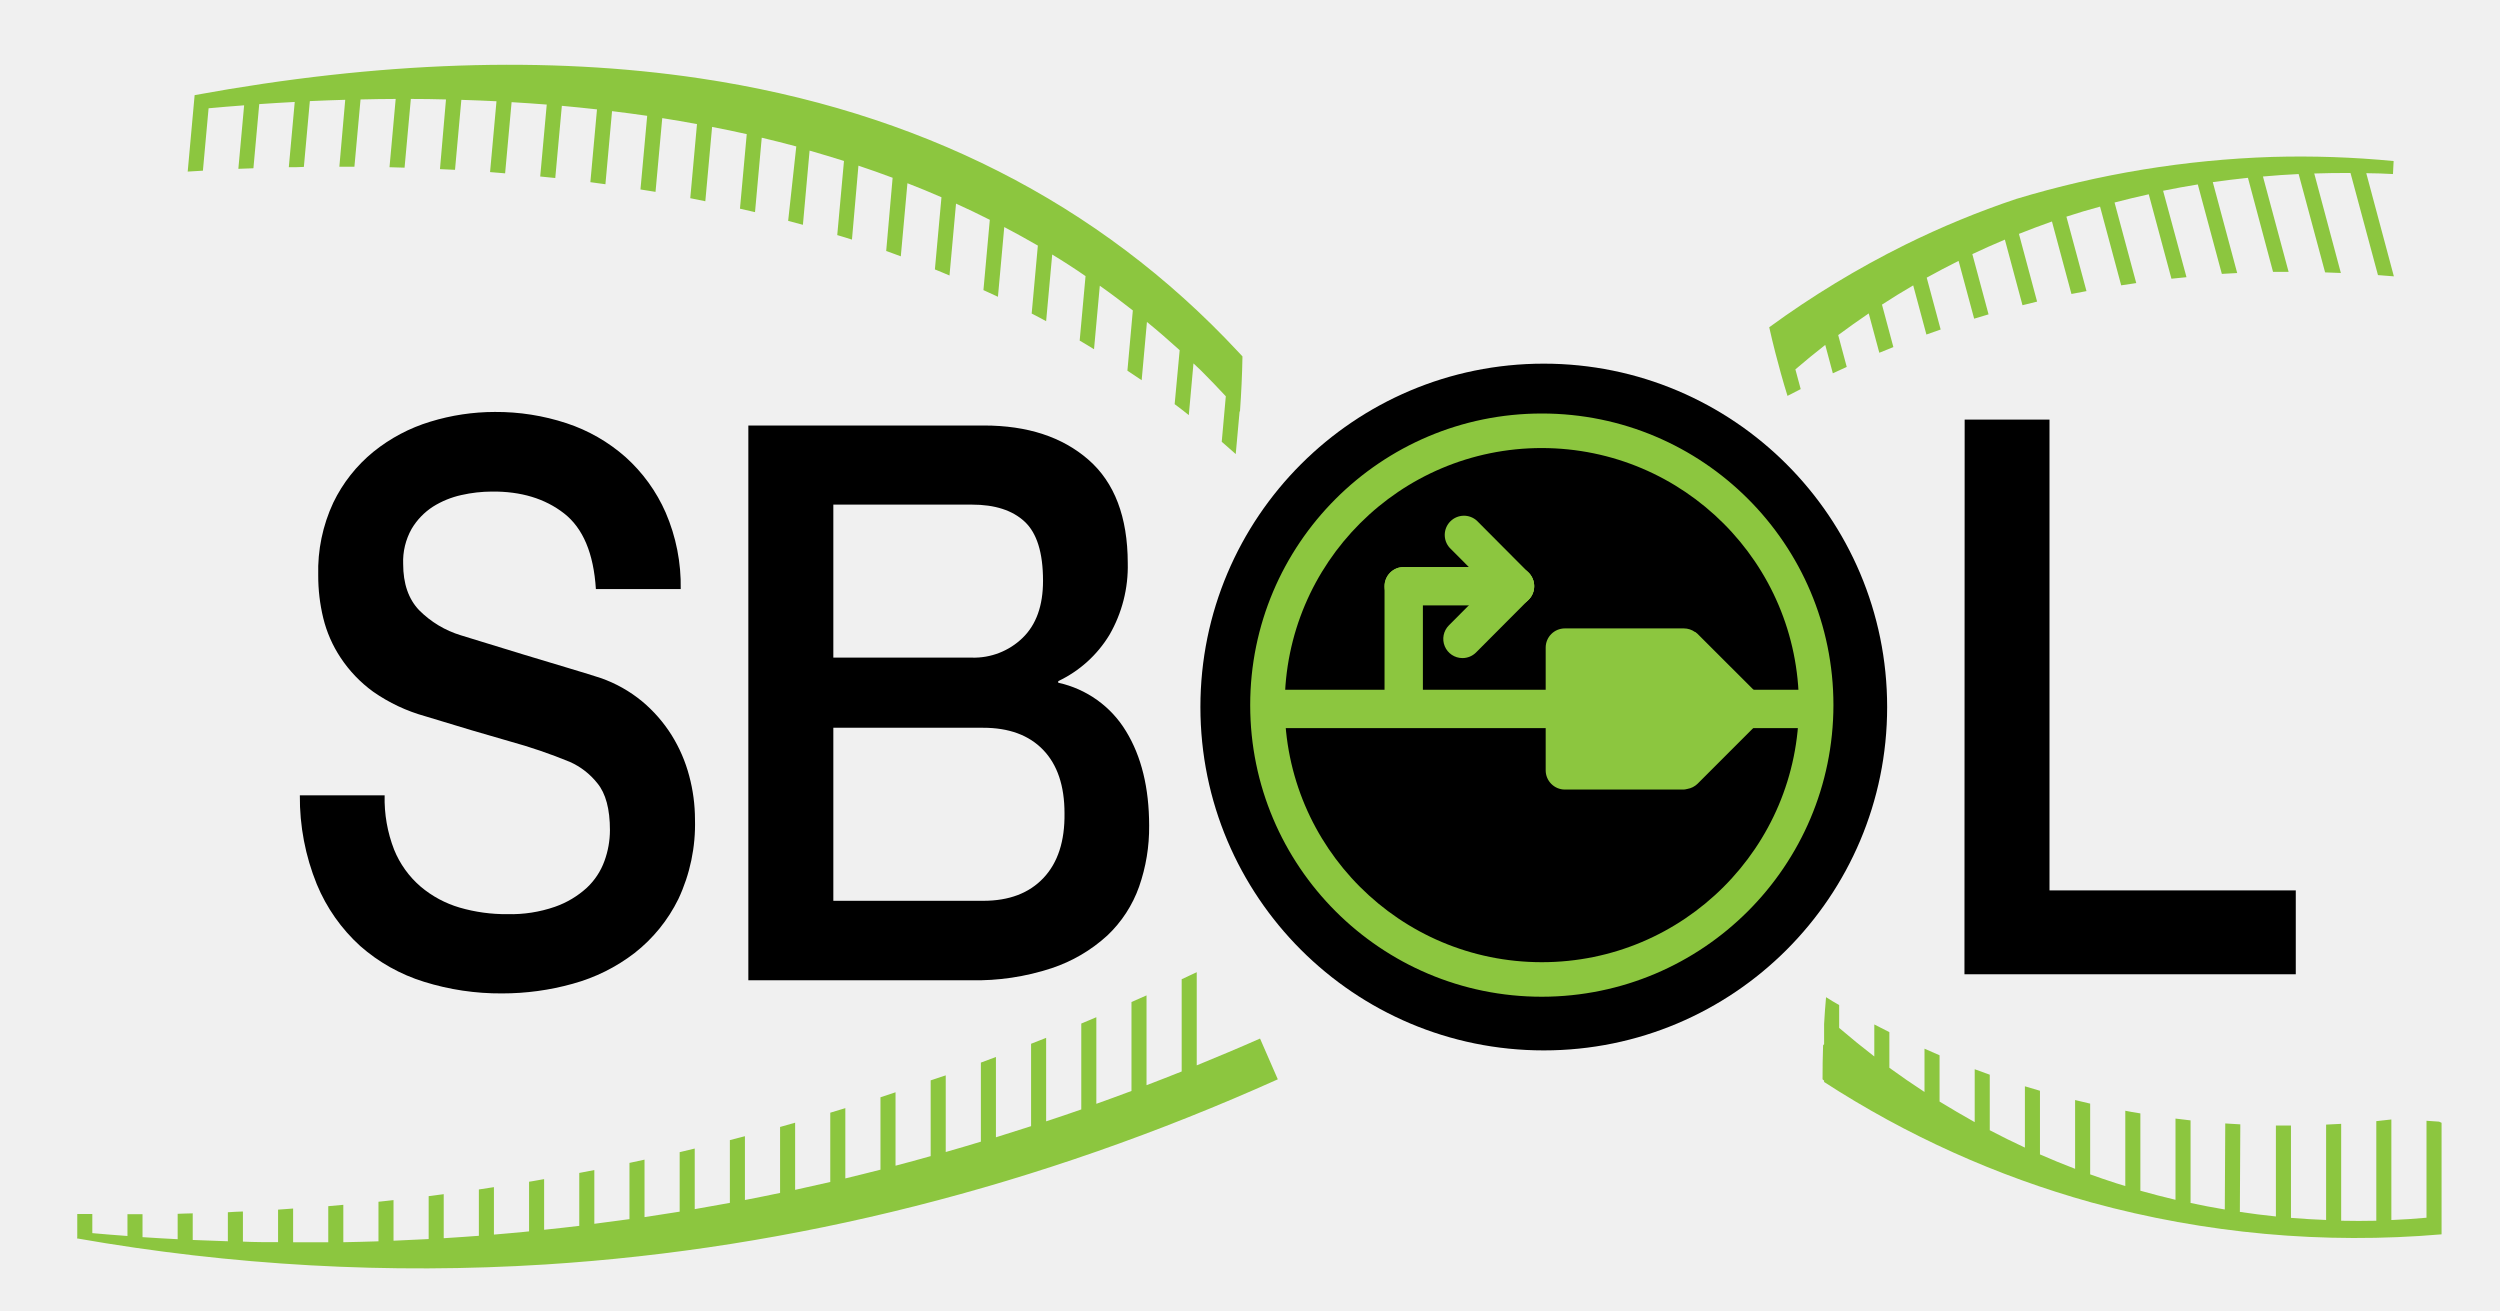
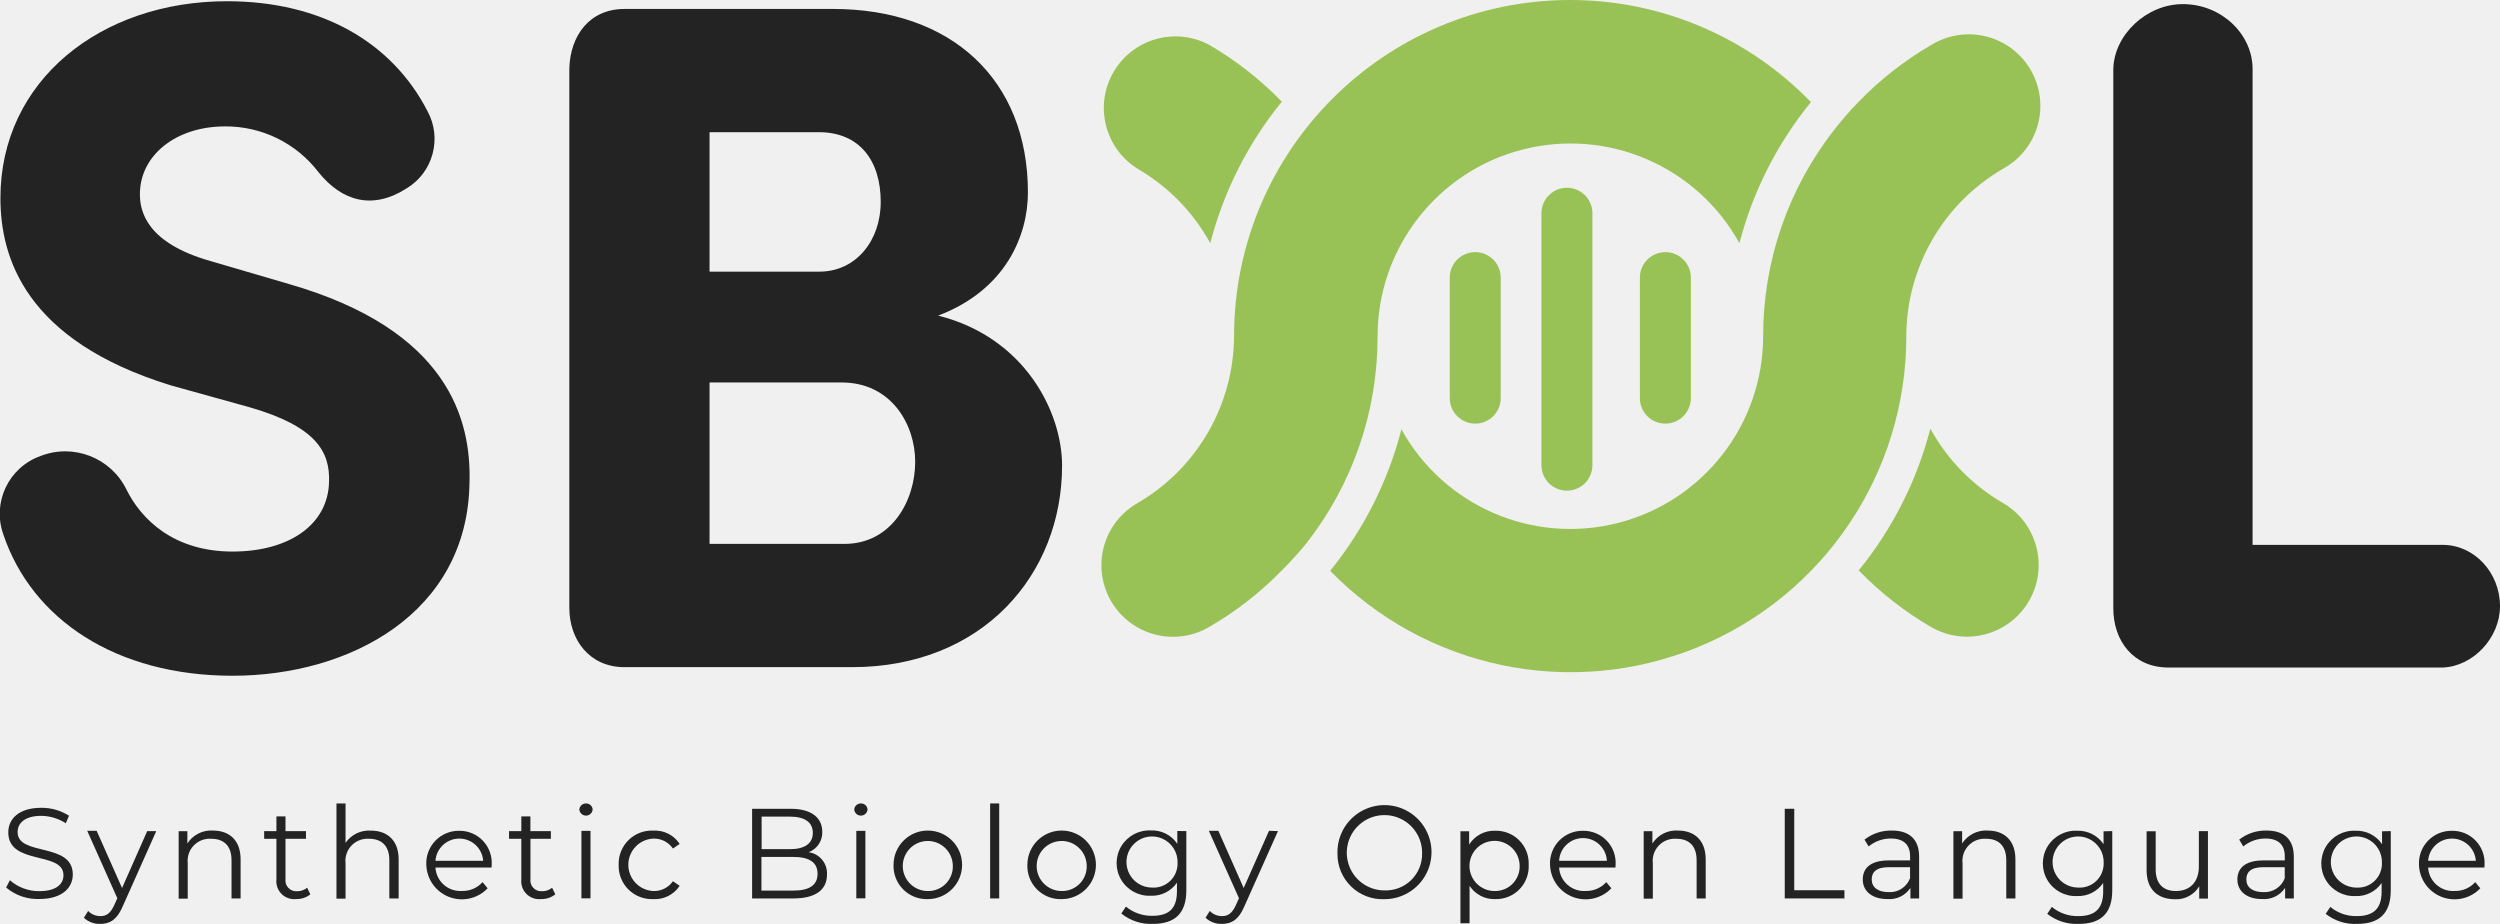
- <svg xmlns="http://www.w3.org/2000/svg" viewBox="0 0 498 261">
+ <svg xmlns="http://www.w3.org/2000/svg" viewBox="0 0 407.62 150.64">
  <defs>
-     <style>.b27825d9-c522-4566-9bae-22ae4612e477{fill:#8cc63f;}</style>
+     <style>.cls-1{fill:#232323;}.cls-2{fill:#98c255;}.cls-3{fill:none;}.cls-4{fill:#fff;}</style>
  </defs>
-   <g id="f7a27f7e-a01f-47e9-a141-44e37ff155db" data-name="Layer 5">
-     <path class="b27825d9-c522-4566-9bae-22ae4612e477" d="M476.81,32.08a193.93,193.93,0,0,0-24.22-.82,198.86,198.86,0,0,0-51,8.38,176.88,176.88,0,0,0-22.09,9.12,185.87,185.87,0,0,0-27.07,16.43q.58,2.59,1.24,5.16l1.09,4.06c.42,1.49.85,3,1.31,4.45.87-.46,1.75-.9,2.63-1.35l-1.06-3.93q2.92-2.51,5.95-4.87l1.51,5.65,2.77-1.27-1.7-6.34q3-2.23,6.08-4.32l2.11,7.84,2.8-1.13-2.27-8.46q3.07-2,6.22-3.83l2.63,9.79c.94-.33,1.89-.67,2.84-1l-2.78-10.33q3.14-1.74,6.35-3.34l3.1,11.51c1-.3,1.91-.58,2.87-.86l-3.23-12q3.19-1.51,6.48-2.89l3.51,13.07,2.91-.72-3.62-13.49c2.17-.86,4.36-1.69,6.58-2.47l3.88,14.44,3-.57-4-14.83q3.31-1.09,6.7-2l4.21,15.68,3-.45-4.32-16.05c2.25-.59,4.52-1.13,6.81-1.64l4.52,16.82q1.51-.16,3-.3L430.89,38c2.29-.46,4.59-.89,6.91-1.26l4.79,17.82,3.06-.17-4.86-18.11q3.48-.49,7-.86l5,18.74c1,0,2.06,0,3.1,0l-5.11-19q3.54-.32,7.11-.49l5.27,19.59,3.14.12L461,34.56q3.6-.12,7.22-.1l5.47,20.34c1.06.07,2.12.15,3.17.25L471.36,34.5c1.77,0,3.54.08,5.32.17Z" />
-     <path class="b27825d9-c522-4566-9bae-22ae4612e477" d="M483.36,223.26v19.31c-2.33.21-4.66.37-7,.46V223c-1,.12-2,.22-3,.33v19.84q-3.5.08-7,0V223.87l-3,.15v19c-2.33-.09-4.67-.23-7-.42v-18.4h-.88l-2.12,0v18.12q-3.6-.37-7.18-.91l.09-17.44c-1-.06-2-.11-3-.18l-.09,17.14c-2.28-.38-4.56-.81-6.82-1.3V223.18l-3-.36V239c-2.35-.55-4.68-1.16-7-1.81V221.79l-1.74-.29c-.42-.07-.84-.16-1.26-.24v15l-1.85-.57q-2.58-.83-5.15-1.76V219.84l-3-.71v13.7c-2.35-.9-4.69-1.86-7-2.87V217.28c-1-.29-2-.58-3-.89V228.6c-2.36-1.09-4.69-2.25-7-3.46V214.08l-3-1.09v10.54q-3.56-2-7-4.1v-9.22c-1-.42-2-.87-3-1.31v8.62c-2.38-1.55-4.71-3.15-7-4.82v-7.1c-1-.51-2-1-3-1.53v6.38q-3.58-2.76-7-5.69v-4.55c-.88-.51-1.74-1-2.61-1.57-.16,1.79-.29,3.57-.39,5.36v4l-.2.23c-.08,2.26-.11,4.51-.11,6.77l.31.26v.27a192.47,192.47,0,0,0,53.26,24,199.44,199.44,0,0,0,69.74,6.35V223.66l-.5-.23Z" />
-     <path class="b27825d9-c522-4566-9bae-22ae4612e477" d="M15.34,246.69a395.2,395.2,0,0,0,93.37,5.19C158,248.74,207,236.34,254.54,215L251,206.88c-4.18,1.85-8.39,3.61-12.61,5.34V193.66c-1,.48-2,.94-3,1.4v18.38q-3.5,1.4-7,2.73V198.28l-3,1.32v17.72c-2.33.88-4.66,1.72-7,2.56V202.63c-1,.43-2,.84-3,1.26V221c-2.33.82-4.66,1.6-7,2.37V206.74l-3,1.18v16.41q-3.5,1.14-7,2.22v-16l-3,1.12v15.75c-2.33.7-4.66,1.4-7,2.06V214.21l-3,1v15.09c-2.33.65-4.66,1.3-7,1.91V217.58l-3,1V233c-2.33.59-4.66,1.18-7,1.74v-14l-3,.91v13.8c-2.33.53-4.66,1.06-7,1.57V223.64l-3,.85v13.14q-3.5.74-7,1.41V226.33l-3,.78v12.5q-3.5.64-7,1.25V228.79c-1,.24-2,.49-3,.72v11.85q-3.5.57-7,1.09V231l-3,.65v11.2c-2.33.33-4.66.63-7,.93V233.07l-3,.58v10.54q-3.49.42-7,.78V234.88c-.81.14-1.61.3-2.42.43l-.58.09v9.89l-1.84.19-5.16.45v-9.45l-3,.46v9.23c-2.33.17-4.66.34-7,.48v-8.77l-3,.39v8.55q-3.49.19-7,.33v-8.09l-3,.33v7.88c-2.33.08-4.66.13-7,.18V240l-3,.27v7.19q-3.49,0-7,0v-6.72c-1,.07-2,.16-3,.22v6.48c-2.33,0-4.67,0-7-.11v-6c-1,0-2,.11-3,.15v5.78c-2.33-.07-4.67-.16-7-.26v-5.3c-1,0-2,.07-3,.09v5.06c-2.33-.12-4.67-.25-7-.41v-4.57l-3,0v4.34c-2.33-.17-4.67-.36-7-.57v-3.81l-3,0v4.64Z" />
-     <path class="b27825d9-c522-4566-9bae-22ae4612e477" d="M40.42,34l1.13-12.43q3.56-.33,7.08-.59L47.48,33.63l3-.11,1.16-12.78c2.37-.16,4.73-.31,7.07-.43l-1.18,13c1,0,2,0,3-.06l1.19-13.11c2.36-.11,4.71-.19,7.05-.26L67.6,33.21h3l1.22-13.4q3.54-.09,7-.1l-1.23,13.6,3,.09,1.25-13.69q3.53,0,7,.1L87.64,33.69l3,.14L91.9,19.89q3.52.11,7,.28L97.62,34.28l3,.25,1.29-14.18q3.52.21,7,.48l-1.3,14.33c1,.1,2,.19,3,.3l1.31-14.38q3.51.32,7,.71l-1.32,14.5,3,.41,1.32-14.56c2.34.29,4.65.59,7,.93l-1.34,14.67q1.5.23,3,.48l1.34-14.69c2.33.37,4.63.76,6.92,1.19l-1.34,14.76c1,.19,2,.4,3,.61l1.35-14.81q3.48.67,6.9,1.44l-1.35,14.85,3,.69,1.34-14.83q3.48.83,6.88,1.74L157,44c1,.26,2,.51,2.94.78L161.27,30q3.47,1,6.85,2.06l-1.34,14.77c1,.3,2,.59,2.93.9L171,33q3.45,1.15,6.81,2.41L176.53,50c1,.34,1.94.71,2.91,1.06l1.32-14.56q3.44,1.33,6.78,2.79l-1.31,14.38c1,.39,1.94.81,2.91,1.21l1.3-14.32q3.42,1.55,6.73,3.23l-1.27,14c1,.44,1.93.87,2.89,1.33l1.26-13.89q3.4,1.79,6.69,3.69l-1.23,13.54c1,.5,1.92,1,2.88,1.52L209.6,50.7Q213,52.76,216.24,55l-1.17,12.85c1,.57,1.91,1.14,2.86,1.72l1.15-12.65c2.25,1.58,4.43,3.23,6.58,4.92l-1.08,12c.95.63,1.9,1.25,2.84,1.9l1.05-11.61q3.34,2.73,6.52,5.63l-1,10.75c1,.71,1.88,1.45,2.82,2.18l.93-10.3c.52.5,1.06,1,1.57,1.49,1.65,1.64,3.27,3.34,4.87,5.06L243.37,88c.94.81,1.87,1.63,2.79,2.45l.77-8.53L247,82c.26-3.66.44-7.33.5-11-.31-.34-.61-.68-.93-1C218.93,40.36,182.85,22.08,139.36,15.6c-30.21-4.5-64-3.36-100.59,3.35L37.39,34.18Z" />
-   </g>
-   <g id="a19decde-eee3-427d-9442-6751cfa5c2f7" data-name="Layer 3">
-     <circle cx="307.52" cy="140.84" r="68.4" />
-     <rect class="b27825d9-c522-4566-9bae-22ae4612e477" x="255.17" y="137.4" width="104.71" height="7.64" />
-     <path class="b27825d9-c522-4566-9bae-22ae4612e477" d="M279.62,144.28a3.82,3.82,0,0,1-3.82-3.82V116.77a3.82,3.82,0,1,1,7.64,0v23.69A3.82,3.82,0,0,1,279.62,144.28Z" />
-     <line class="b27825d9-c522-4566-9bae-22ae4612e477" x1="301.79" y1="116.77" x2="291.32" y2="127.27" />
-     <path class="b27825d9-c522-4566-9bae-22ae4612e477" d="M291.32,131.09a3.82,3.82,0,0,1-2.7-6.52l10.46-10.5a3.82,3.82,0,1,1,5.41,5.4L294,130A3.83,3.83,0,0,1,291.32,131.09Z" />
-     <polyline class="b27825d9-c522-4566-9bae-22ae4612e477" points="311.72 129.76 311.72 153.45 335.42 153.45 335.48 153.44 347.65 141.27 347.65 141.22 335.48 129.05 335.42 129 311.72 129" />
-     <path class="b27825d9-c522-4566-9bae-22ae4612e477" d="M335.42,157.28h-23.7a3.83,3.83,0,0,1-3.82-3.83V129.76c0-.13,0-.26,0-.38s0-.25,0-.38a3.82,3.82,0,0,1,3.82-3.82h23.7a3.8,3.8,0,0,1,2.23.72l.07,0a3.5,3.5,0,0,1,.46.39l12.18,12.17a3.84,3.84,0,0,1,1.11,2.81,3.89,3.89,0,0,1-1.12,2.65l-12.17,12.18a3.82,3.82,0,0,1-2.08,1.06A3.92,3.92,0,0,1,335.42,157.28Zm-19.88-7.65h18.35l8.39-8.39-8.43-8.42H315.54Z" />
-     <path class="b27825d9-c522-4566-9bae-22ae4612e477" d="M307.14,198.55a58.09,58.09,0,1,1,58.08-58.09A58.16,58.16,0,0,1,307.14,198.55Zm0-109.3a51.21,51.21,0,1,0,51.2,51.21A51.27,51.27,0,0,0,307.14,89.25Z" />
-     <path class="b27825d9-c522-4566-9bae-22ae4612e477" d="M301.79,120.59H279.62a3.82,3.82,0,1,1,0-7.64h22.17a3.82,3.82,0,0,1,0,7.64Z" />
-     <line class="b27825d9-c522-4566-9bae-22ae4612e477" x1="291.49" y1="106.43" x2="301.79" y2="116.77" />
-     <path class="b27825d9-c522-4566-9bae-22ae4612e477" d="M301.79,120.59a3.86,3.86,0,0,1-2.71-1.12l-10.3-10.34a3.83,3.83,0,0,1,5.42-5.4l10.29,10.34a3.82,3.82,0,0,1-2.7,6.52Z" />
-   </g>
-   <g id="b3111738-ea2c-4d84-8ee1-cc3b4fddb8b4" data-name="Layer 2">
-     <path d="M76.62,158.43a27.84,27.84,0,0,0,1.89,10.83,19.19,19.19,0,0,0,5.28,7.35,21.34,21.34,0,0,0,7.77,4.18,32.92,32.92,0,0,0,9.53,1.31,26.82,26.82,0,0,0,9.46-1.47,18.42,18.42,0,0,0,6.35-3.79,13.66,13.66,0,0,0,3.51-5.34,18,18,0,0,0,1.09-6.11c0-4.23-.84-7.35-2.5-9.36a14.49,14.49,0,0,0-5.48-4.26,104.53,104.53,0,0,0-12-4.1q-6.82-1.93-16.83-5a33.9,33.9,0,0,1-10.34-4.87A26.21,26.21,0,0,1,67.84,131a24.94,24.94,0,0,1-3.45-7.89,35.76,35.76,0,0,1-1-8.51,32.13,32.13,0,0,1,3-14.47,29.76,29.76,0,0,1,8-10.14,33.53,33.53,0,0,1,11.35-6,43.89,43.89,0,0,1,12.84-1.93,44.7,44.7,0,0,1,14.26,2.24,33.65,33.65,0,0,1,11.76,6.74,32.32,32.32,0,0,1,8,11.06,36.74,36.74,0,0,1,3,15.24h-16.9q-.67-10.66-6.35-15.08T98,97.92a27.93,27.93,0,0,0-6.08.69,17.94,17.94,0,0,0-5.68,2.32A13.43,13.43,0,0,0,82,105.34a13.21,13.21,0,0,0-1.69,7q0,5.88,3.18,9.21a19.83,19.83,0,0,0,8.31,5c.36.1,1.78.54,4.26,1.31s5.25,1.63,8.31,2.55,6.06,1.84,9,2.71,5,1.53,6.28,1.94a26.85,26.85,0,0,1,8.25,4.64,28.47,28.47,0,0,1,5.88,6.73,29.66,29.66,0,0,1,3.51,8.13,33.53,33.53,0,0,1,1.15,8.66,35,35,0,0,1-3.31,15.87,31,31,0,0,1-8.72,10.75,35.51,35.51,0,0,1-12.3,6.12A52.13,52.13,0,0,1,100,197.89a50.94,50.94,0,0,1-15.54-2.32,34.76,34.76,0,0,1-12.7-7.12,34.31,34.31,0,0,1-8.65-12.3,45.87,45.87,0,0,1-3.38-17.72Z" />
-     <path d="M149.07,84.76H196q13,0,20.81,6.81t7.84,20.58A27.28,27.28,0,0,1,221,126.47a23.9,23.9,0,0,1-10.2,9.21V136a21,21,0,0,1,13.51,9.67q4.59,7.5,4.6,18.8a35.74,35.74,0,0,1-2,12.15,24.75,24.75,0,0,1-6.35,9.75,30.82,30.82,0,0,1-11.09,6.5,48.11,48.11,0,0,1-16.08,2.4H149.07ZM166,131h27.58a13.94,13.94,0,0,0,10.13-3.94q4.07-3.95,4.06-11.38,0-8.35-3.65-11.76t-10.54-3.4H166Zm0,48.44h29.87q7.71,0,12-4.56T212.05,162q0-8.2-4.25-12.62t-12-4.41H166Z" />
-     <path d="M391.36,83.59h16.9v93.78h49.06v16.71h-66Z" />
+   <g id="Layer_2" data-name="Layer 2">
+     <g id="Layer_1-2" data-name="Layer 1">
+       <path class="cls-1" d="M6.61,74.35a11.11,11.11,0,0,1,14,5.45C23,84.63,28.26,89.93,37.92,89.93c9.19,0,15.58-4.36,15.73-11.37.16-4.83-2-9-12.93-12.15L27.8,62.82C4.12,55.5.07,42,.07,32.29.07,13.13,16.42.2,37,.2,52.41.2,63.93,6.9,69.7,18.12a9.43,9.43,0,0,1-3.43,12.61c-5.61,3.59-10.59,2-14.33-2.64a19,19,0,0,0-15.26-7.48c-7.95,0-13.87,4.67-13.87,11.06,0,2.8,1.09,7.94,11.53,10.9l12.77,3.74c26,7.48,29.75,22.12,29.44,32.4-.31,21.34-19.63,31.47-38.63,31.47S5.21,101,.54,87.13A10,10,0,0,1,6.61,74.35Z" />
+       <path class="cls-1" d="M101.83,108.78c-5.77,0-9-4.52-9-9.66v-88c.16-5.3,3.27-9.66,9-9.66h34c19.31,0,31.77,11.53,31.77,29.91,0,7-3.58,15.89-14.64,20.09C167.1,55,173.17,67.19,173.17,75.91c0,17.76-12.93,32.87-34.27,32.87ZM133.6,44.29c5.92,0,10-5,10-11.37,0-6.7-3.42-11.37-10.12-11.37H115.69V44.29ZM115.69,62.36V88.68h22c7.64,0,11.53-7,11.53-13.39,0-6.08-3.89-12.93-12-12.93Z" />
+       <path class="cls-1" d="M367.28,88.84h31c5.14,0,9.34,4.52,9.34,10,0,5.14-4.36,9.81-9.34,10H353.57c-5.76,0-9-4.37-9-9.66V11.26C344.69,5.66,350,.67,355.91.67c6.23,0,11.37,4.83,11.37,10.59Z" />
+       <path class="cls-1" d="M1,144.71l.61-1.19a7.18,7.18,0,0,0,4.82,1.78c2.73,0,3.92-1.15,3.92-2.59,0-4-9-1.55-9-7,0-2.15,1.67-4,5.38-4A8.28,8.28,0,0,1,11.25,133l-.52,1.23a7.54,7.54,0,0,0-4-1.21c-2.67,0-3.86,1.19-3.86,2.65,0,4,9,1.59,9,6.91,0,2.15-1.72,4-5.45,4A7.93,7.93,0,0,1,1,144.71Z" />
+       <path class="cls-1" d="M25.48,135.51,20,147.8c-.92,2.15-2.09,2.84-3.65,2.84a3.73,3.73,0,0,1-2.67-1l.69-1.11a2.75,2.75,0,0,0,2,.84c1,0,1.65-.46,2.28-1.84l.48-1.07-4.91-11h1.54l4.14,9.33L24,135.51Z" />
+       <path class="cls-1" d="M39.23,140.12v6.37H37.75v-6.23c0-2.31-1.21-3.5-3.3-3.5a3.6,3.6,0,0,0-3.84,4v5.77H29.13v-11h1.42v2a4.59,4.59,0,0,1,4.17-2.11C37.4,135.42,39.23,137,39.23,140.12Z" />
+       <path class="cls-1" d="M50.6,145.82a3.52,3.52,0,0,1-2.31.77,2.91,2.91,0,0,1-3.22-3.19v-6.64h-2v-1.25h2v-2.4h1.48v2.4h3.34v1.25H46.55v6.55a1.76,1.76,0,0,0,1.9,2,2.44,2.44,0,0,0,1.63-.57Z" />
+       <path class="cls-1" d="M65,140.12v6.37H63.48v-6.23c0-2.31-1.21-3.5-3.3-3.5a3.6,3.6,0,0,0-3.84,4v5.77H54.86V131h1.48v6.43a4.62,4.62,0,0,1,4.11-2C63.12,135.42,65,137,65,140.12Z" />
+       <path class="cls-1" d="M80.15,141.45H71a4.06,4.06,0,0,0,4.32,3.82,4.34,4.34,0,0,0,3.36-1.44l.83,1a5.8,5.8,0,0,1-10-3.8,5.29,5.29,0,0,1,5.37-5.57A5.23,5.23,0,0,1,80.17,141C80.17,141.12,80.15,141.29,80.15,141.45ZM71,140.35h7.78a3.9,3.9,0,0,0-7.78,0Z" />
+       <path class="cls-1" d="M90.54,145.82a3.53,3.53,0,0,1-2.32.77A2.91,2.91,0,0,1,85,143.4v-6.64h-2v-1.25h2v-2.4h1.48v2.4h3.34v1.25H86.49v6.55a1.76,1.76,0,0,0,1.9,2,2.44,2.44,0,0,0,1.63-.57Z" />
+       <path class="cls-1" d="M94.46,132a1.07,1.07,0,0,1,1.09-1,1.05,1.05,0,0,1,1.08,1,1.09,1.09,0,0,1-2.17,0Zm.34,3.47h1.48v11H94.8Z" />
+       <path class="cls-1" d="M100.87,141a5.4,5.4,0,0,1,5.65-5.57,4.79,4.79,0,0,1,4.3,2.17l-1.1.75a3.74,3.74,0,0,0-3.2-1.62,4.28,4.28,0,0,0,0,8.55,3.72,3.72,0,0,0,3.2-1.6l1.1.75a4.83,4.83,0,0,1-4.3,2.17A5.42,5.42,0,0,1,100.87,141Z" />
+       <path class="cls-1" d="M134.84,142.58c0,2.49-1.83,3.91-5.49,3.91h-6.72V131.87h6.3c3.26,0,5.14,1.38,5.14,3.76a3.4,3.4,0,0,1-2.23,3.32A3.48,3.48,0,0,1,134.84,142.58Zm-10.66-9.43v5.3h4.65c2.34,0,3.7-.9,3.7-2.65s-1.36-2.65-3.7-2.65Zm9.12,9.31c0-1.9-1.4-2.74-4-2.74h-5.15v5.49h5.15C131.9,145.21,133.3,144.38,133.3,142.46Z" />
+       <path class="cls-1" d="M139.28,132a1.07,1.07,0,0,1,1.09-1,1.05,1.05,0,0,1,1.08,1,1.09,1.09,0,0,1-2.17,0Zm.34,3.47h1.48v11h-1.48Z" />
+       <path class="cls-1" d="M145.69,141a5.59,5.59,0,1,1,5.59,5.6A5.4,5.4,0,0,1,145.69,141Zm9.66,0a4.08,4.08,0,1,0-4.07,4.28A4,4,0,0,0,155.35,141Z" />
+       <path class="cls-1" d="M161.44,131h1.48v15.49h-1.48Z" />
+       <path class="cls-1" d="M167.51,141a5.59,5.59,0,1,1,5.6,5.6A5.4,5.4,0,0,1,167.51,141Zm9.67,0a4.08,4.08,0,1,0-4.07,4.28A4,4,0,0,0,177.18,141Z" />
+       <path class="cls-1" d="M193.43,135.51v9.64c0,3.78-1.85,5.49-5.49,5.49a7.68,7.68,0,0,1-5.11-1.69l.75-1.13a6.54,6.54,0,0,0,4.32,1.5c2.78,0,4-1.27,4-4v-1.4a4.94,4.94,0,0,1-4.28,2.13,5.33,5.33,0,1,1,0-10.65,4.94,4.94,0,0,1,4.34,2.19v-2.1ZM192,140.72a4.17,4.17,0,1,0-4.17,4A3.92,3.92,0,0,0,192,140.72Z" />
+       <path class="cls-1" d="M208.37,135.51l-5.49,12.29c-.91,2.15-2.08,2.84-3.65,2.84a3.75,3.75,0,0,1-2.67-1l.69-1.11a2.75,2.75,0,0,0,2,.84c1,0,1.65-.46,2.28-1.84l.48-1.07-4.91-11h1.55l4.13,9.33,4.13-9.33Z" />
+       <path class="cls-1" d="M218.07,139.18a7.67,7.67,0,1,1,7.68,7.43A7.35,7.35,0,0,1,218.07,139.18Zm13.8,0a6.14,6.14,0,1,0-6.12,6A5.92,5.92,0,0,0,231.87,139.18Z" />
+       <path class="cls-1" d="M249.25,141a5.32,5.32,0,0,1-5.47,5.6,4.79,4.79,0,0,1-4.17-2.17v6.11h-1.49v-15h1.42v2.17a4.8,4.8,0,0,1,4.24-2.26A5.32,5.32,0,0,1,249.25,141Zm-1.48,0a4.09,4.09,0,1,0-4.09,4.28A4,4,0,0,0,247.77,141Z" />
+       <path class="cls-1" d="M263.4,141.45h-9.19a4.06,4.06,0,0,0,4.32,3.82,4.35,4.35,0,0,0,3.37-1.44l.83,1a5.8,5.8,0,0,1-10-3.8,5.29,5.29,0,0,1,5.37-5.57,5.23,5.23,0,0,1,5.32,5.57C263.42,141.12,263.4,141.29,263.4,141.45Zm-9.19-1.1H262a3.9,3.9,0,0,0-7.79,0Z" />
+       <path class="cls-1" d="M278.11,140.12v6.37h-1.48v-6.23c0-2.31-1.21-3.5-3.3-3.5a3.6,3.6,0,0,0-3.84,4v5.77H268v-11h1.42v2a4.59,4.59,0,0,1,4.17-2.11C276.27,135.42,278.11,137,278.11,140.12Z" />
+       <path class="cls-1" d="M291,131.87h1.55v13.28h8.18v1.34H291Z" />
+       <path class="cls-1" d="M312.91,139.68v6.81h-1.42v-1.72a4.1,4.1,0,0,1-3.77,1.82c-2.49,0-4-1.29-4-3.19,0-1.7,1.08-3.11,4.24-3.11h3.48v-.67c0-1.88-1.06-2.9-3.11-2.9a5.6,5.6,0,0,0-3.65,1.29L304,136.9a7,7,0,0,1,4.47-1.48C311.31,135.42,312.91,136.84,312.91,139.68Zm-1.48,3.51v-1.8H308c-2.13,0-2.82.84-2.82,2,0,1.28,1,2.07,2.78,2.07A3.5,3.5,0,0,0,311.43,143.19Z" />
+       <path class="cls-1" d="M328.61,140.12v6.37h-1.49v-6.23c0-2.31-1.21-3.5-3.29-3.5a3.6,3.6,0,0,0-3.84,4v5.77H318.5v-11h1.42v2a4.62,4.62,0,0,1,4.18-2.11C326.77,135.42,328.61,137,328.61,140.12Z" />
+       <path class="cls-1" d="M344.4,135.51v9.64c0,3.78-1.86,5.49-5.49,5.49A7.68,7.68,0,0,1,333.8,149l.75-1.13a6.52,6.52,0,0,0,4.32,1.5c2.78,0,4.05-1.27,4.05-4v-1.4a4.94,4.94,0,0,1-4.28,2.13,5.33,5.33,0,1,1,0-10.65,5,5,0,0,1,4.34,2.19v-2.1ZM343,140.72a4.17,4.17,0,1,0-4.17,4A3.92,3.92,0,0,0,343,140.72Z" />
+       <path class="cls-1" d="M360,135.51v11h-1.42v-2a4.36,4.36,0,0,1-3.95,2.11c-2.79,0-4.63-1.57-4.63-4.72v-6.36h1.48v6.22c0,2.33,1.21,3.52,3.3,3.52,2.3,0,3.74-1.48,3.74-4v-5.76Z" />
+       <path class="cls-1" d="M374,139.68v6.81h-1.42v-1.72a4.12,4.12,0,0,1-3.78,1.82c-2.48,0-4-1.29-4-3.19,0-1.7,1.09-3.11,4.24-3.11h3.49v-.67c0-1.88-1.07-2.9-3.11-2.9a5.63,5.63,0,0,0-3.66,1.29l-.66-1.11a6.94,6.94,0,0,1,4.46-1.48C372.4,135.42,374,136.84,374,139.68Zm-1.48,3.51v-1.8h-3.45c-2.13,0-2.81.84-2.81,2,0,1.28,1,2.07,2.77,2.07A3.52,3.52,0,0,0,372.53,143.19Z" />
+       <path class="cls-1" d="M389.81,135.51v9.64c0,3.78-1.86,5.49-5.49,5.49A7.69,7.69,0,0,1,379.2,149l.75-1.13a6.54,6.54,0,0,0,4.32,1.5c2.78,0,4.05-1.27,4.05-4v-1.4a4.92,4.92,0,0,1-4.28,2.13,5.33,5.33,0,1,1,0-10.65,5,5,0,0,1,4.35,2.19v-2.1Zm-1.44,5.21a4.17,4.17,0,1,0-4.18,4A3.92,3.92,0,0,0,388.37,140.72Z" />
+       <path class="cls-1" d="M405.08,141.45H395.9a4.06,4.06,0,0,0,4.32,3.82,4.34,4.34,0,0,0,3.36-1.44l.83,1a5.8,5.8,0,0,1-10-3.8,5.29,5.29,0,0,1,5.37-5.57A5.23,5.23,0,0,1,405.1,141C405.1,141.12,405.08,141.29,405.08,141.45Zm-9.18-1.1h7.78a3.9,3.9,0,0,0-7.78,0Z" />
+       <path class="cls-2" d="M326.56,82a31.52,31.52,0,0,1-11.82-12.11A60.58,60.58,0,0,1,303.06,93a54.78,54.78,0,0,0,11.81,9.24A11.67,11.67,0,0,0,326.56,82Z" />
+       <polygon class="cls-3" points="310.82 54.78 310.82 54.79 310.82 54.79 310.82 54.79 310.82 54.78" />
+       <path class="cls-2" d="M197.2,7.34a11.67,11.67,0,0,0-11.69,20.19,31.54,31.54,0,0,1,11.82,12.12A60.58,60.58,0,0,1,209,16.58,54.78,54.78,0,0,0,197.2,7.34Z" />
+       <polygon class="cls-4" points="287.49 54.79 287.49 54.79 287.49 54.79 287.49 54.79 287.49 54.79" />
+       <path class="cls-2" d="M256,0a54.85,54.85,0,0,0-54.79,54.79A31.63,31.63,0,0,1,185.51,82a11.67,11.67,0,1,0,11.69,20.2A54.78,54.78,0,0,0,209,93a55.88,55.88,0,0,0,4-4.41,54.52,54.52,0,0,0,11.61-33.72,31.46,31.46,0,0,1,59-15.22,60.45,60.45,0,0,1,11.66-23A54.61,54.61,0,0,0,256,0Z" />
+       <path class="cls-2" d="M310.82,54.79a31.7,31.7,0,0,1,15.74-27.26A11.67,11.67,0,1,0,314.87,7.34a54.78,54.78,0,0,0-11.81,9.24,53.1,53.1,0,0,0-3.9,4.47v0a54.43,54.43,0,0,0-11.68,33.72h0A31.45,31.45,0,0,1,228.5,70a60.53,60.53,0,0,1-11.62,23.07,54.74,54.74,0,0,0,93.94-38.26" />
+       <path class="cls-2" d="M255.48,80a4.15,4.15,0,0,1-4.15-4.15V34.57a4.16,4.16,0,0,1,8.31,0V75.81A4.15,4.15,0,0,1,255.48,80Z" />
+       <path class="cls-2" d="M240.54,69.07a4.15,4.15,0,0,1-4.16-4.15V45.47a4.16,4.16,0,1,1,8.31,0V64.92A4.15,4.15,0,0,1,240.54,69.07Z" />
+       <path class="cls-2" d="M271.53,69.07a4.15,4.15,0,0,1-4.15-4.15V45.47a4.16,4.16,0,1,1,8.31,0V64.92A4.16,4.16,0,0,1,271.53,69.07Z" />
+     </g>
  </g>
</svg>
